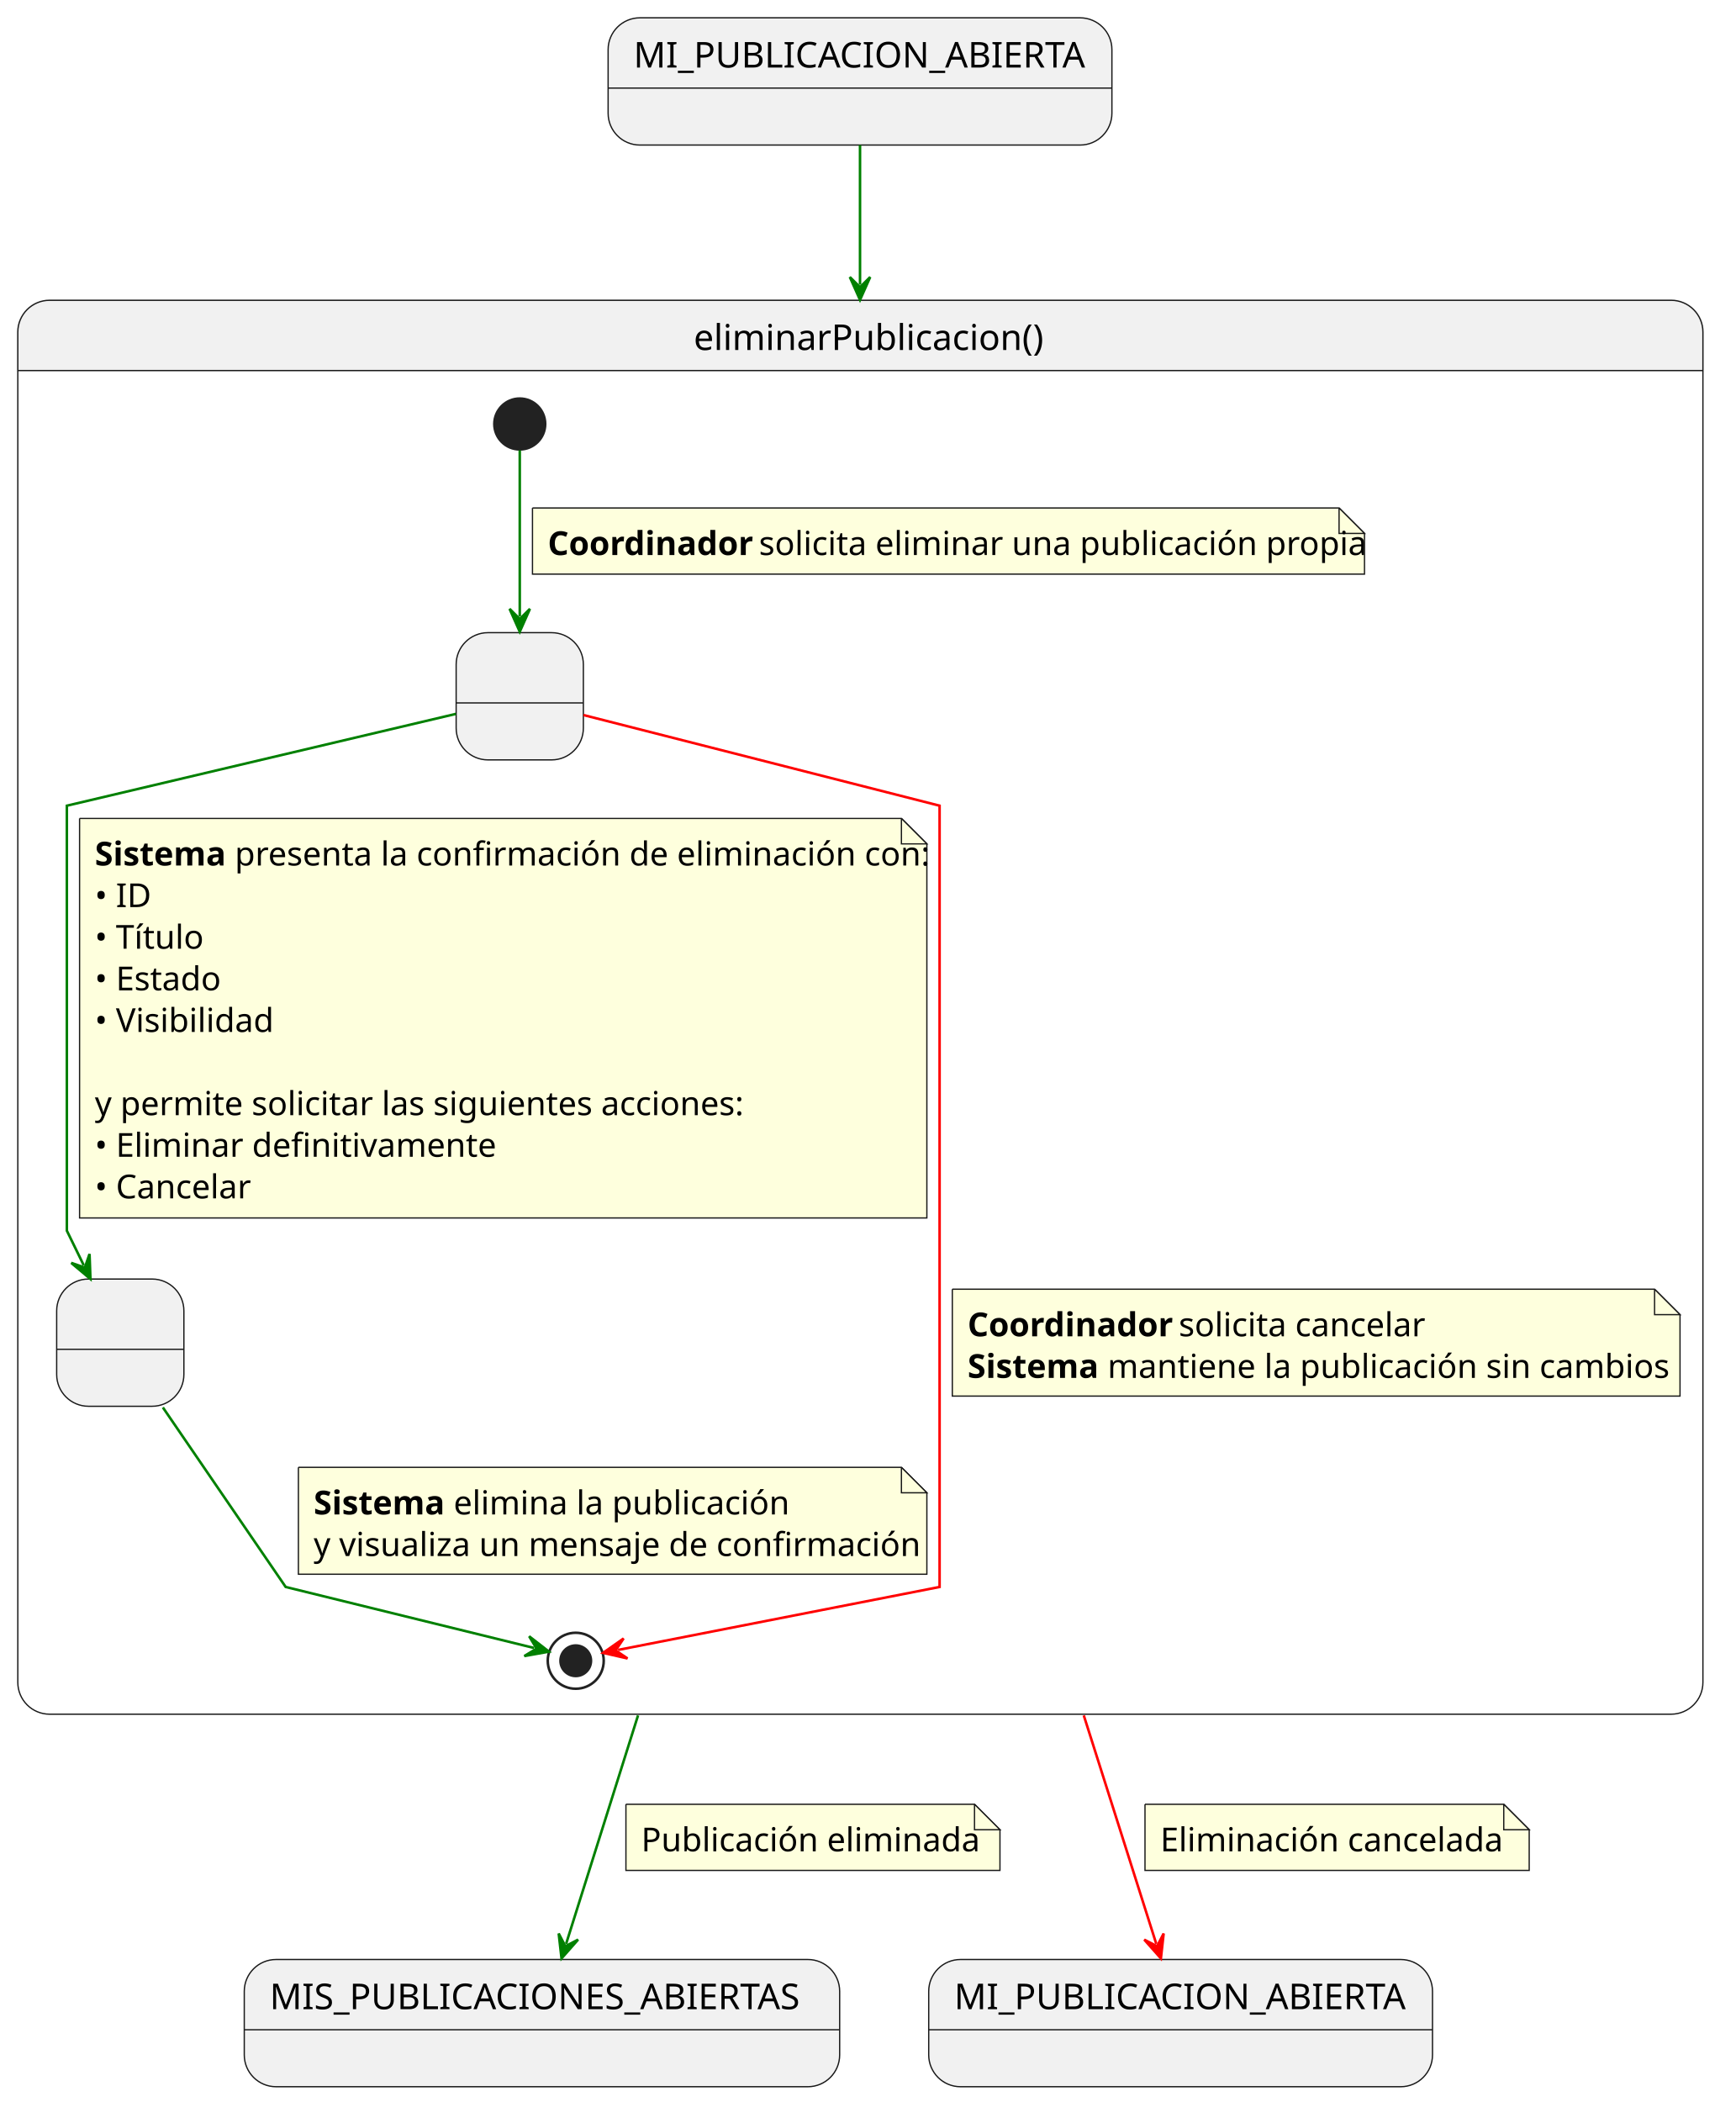
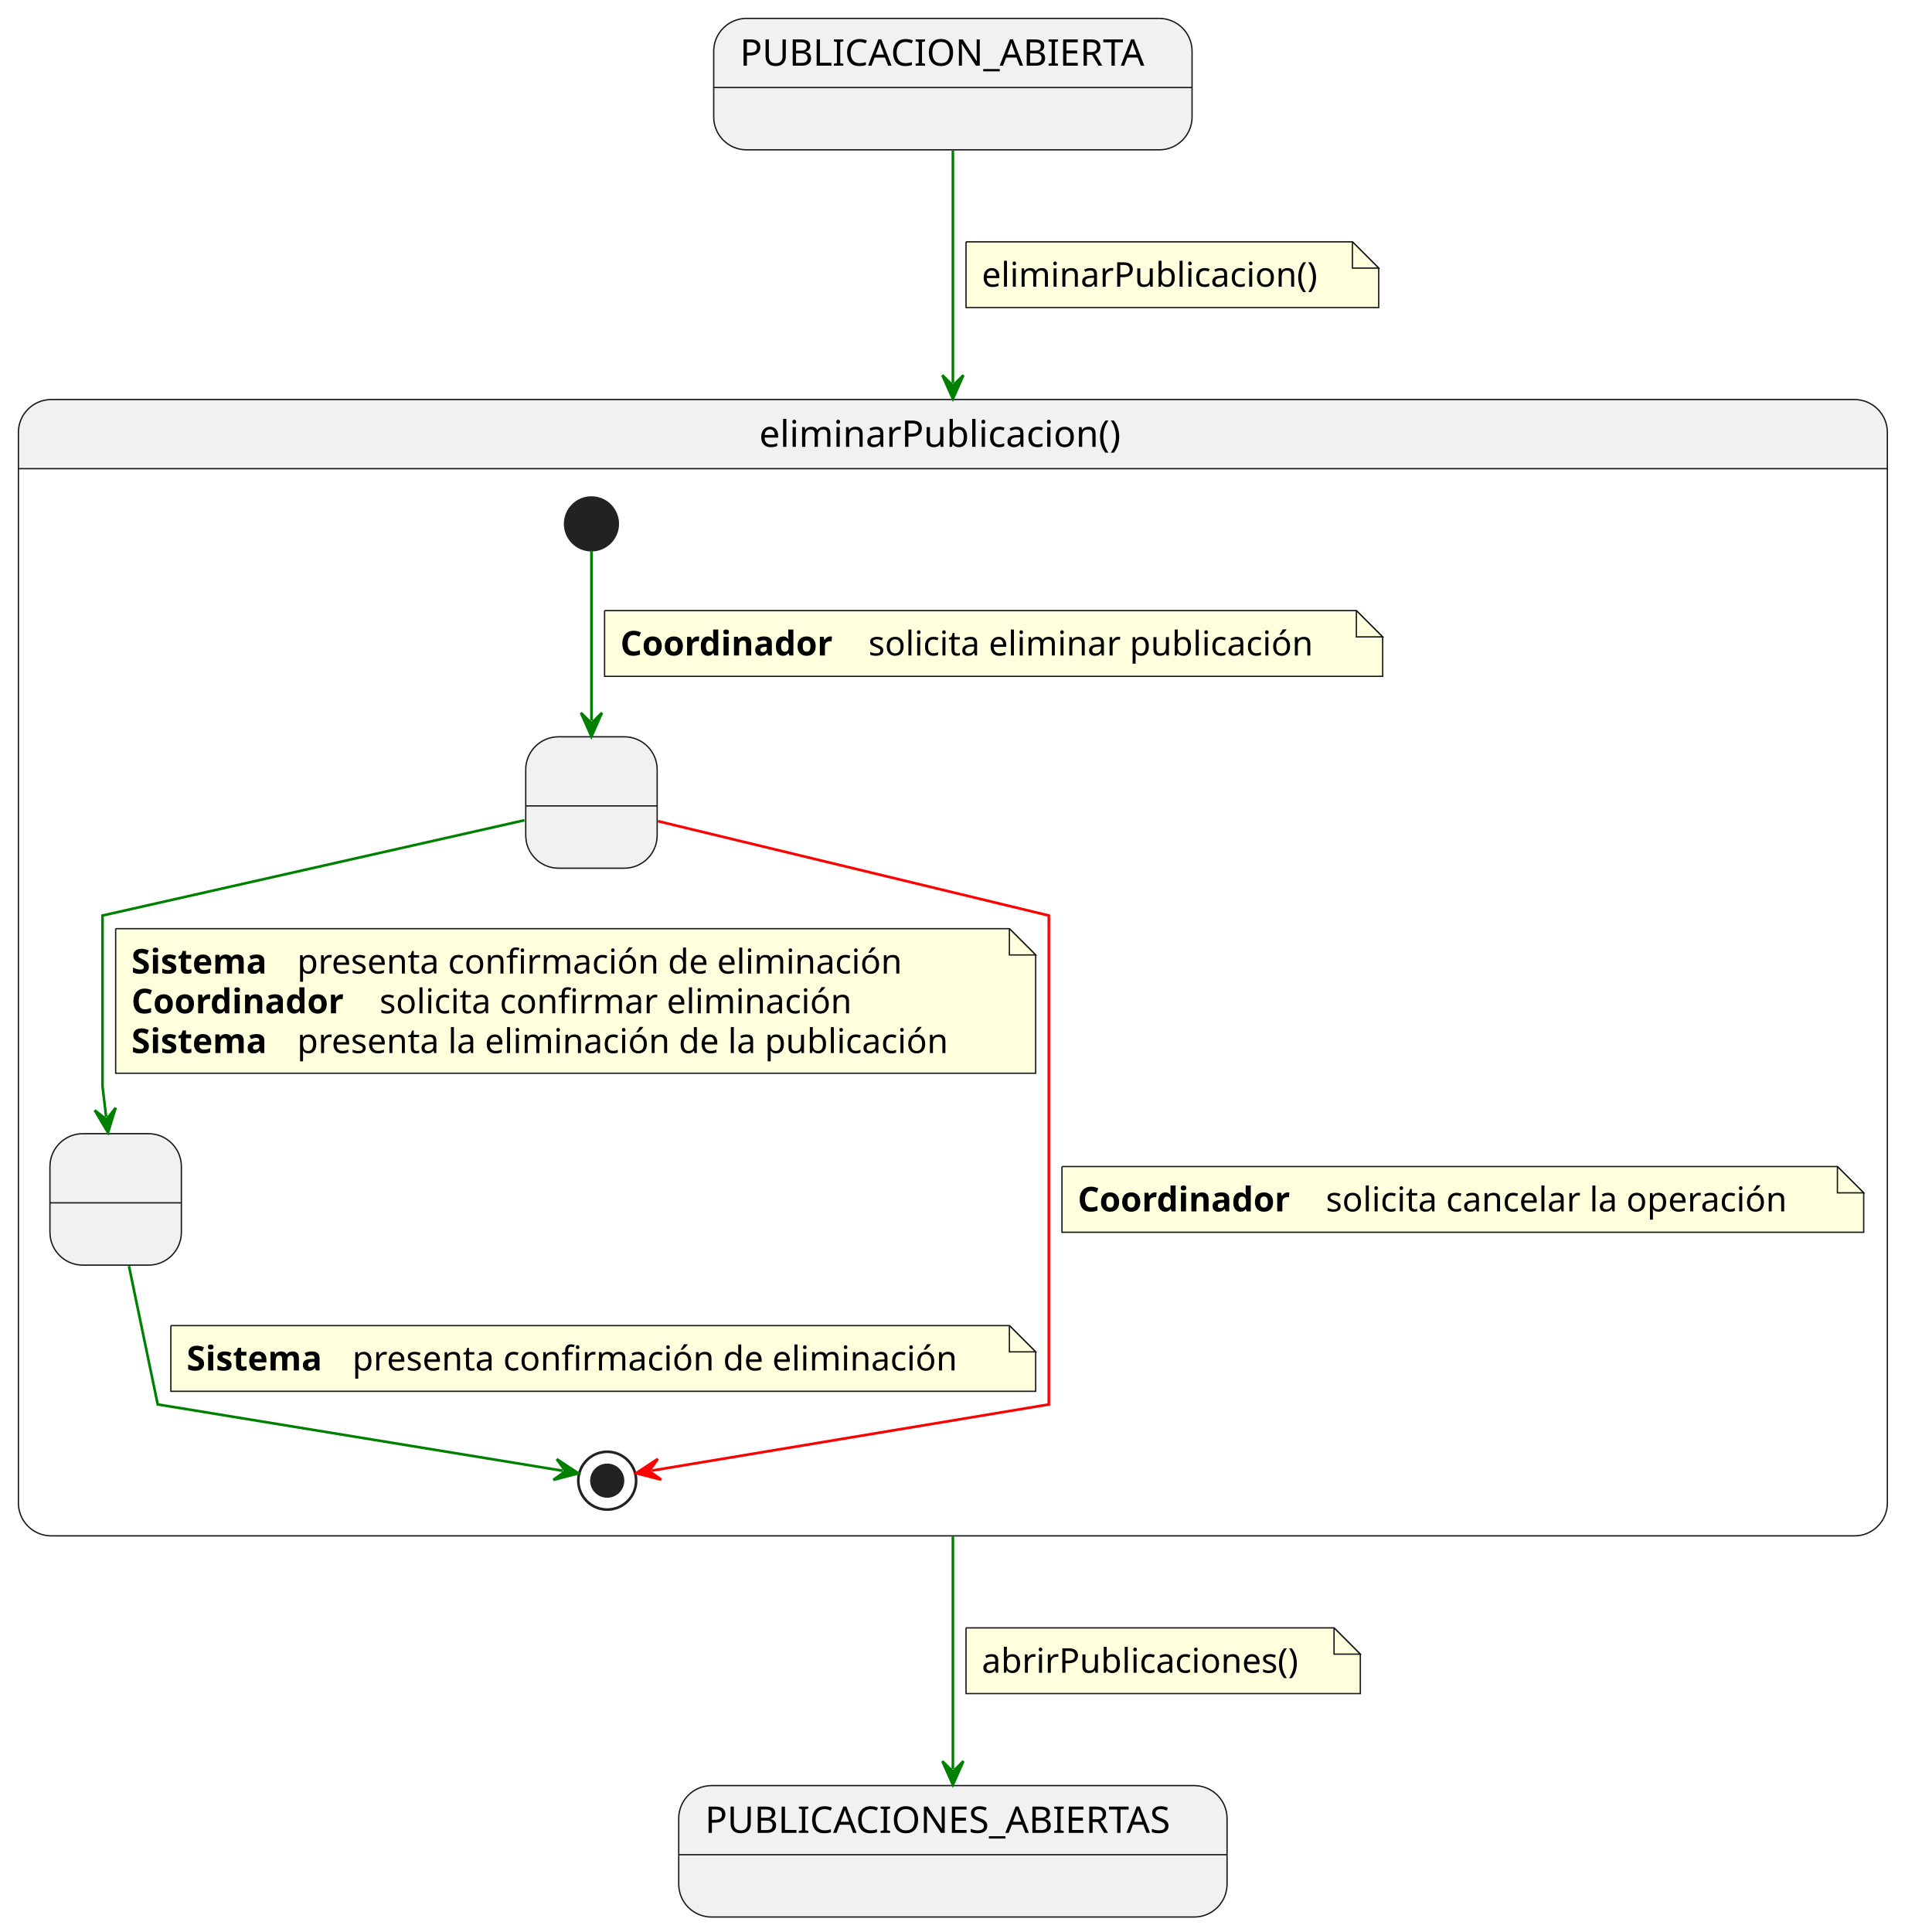
- <svg xmlns="http://www.w3.org/2000/svg" contentStyleType="text/css" height="826px" preserveAspectRatio="none" style="width:682px;height:826px;background:#FFFFFF;" version="1.1" viewBox="0 0 682 826" width="682px" zoomAndPan="magnify">
+ <svg xmlns="http://www.w3.org/2000/svg" contentStyleType="text/css" data-diagram-type="STATE" height="735px" preserveAspectRatio="none" style="width:731px;height:735px;background:#FFFFFF;" version="1.1" viewBox="0 0 731 735" width="731px" zoomAndPan="magnify">
  <defs />
  <g>
-     <g id="in1">
-       <rect fill="#F1F1F1" height="50" rx="12.5" ry="12.5" style="stroke:#181818;stroke-width:0.5;" width="198" x="239" y="7" />
-       <line style="stroke:#181818;stroke-width:0.5;" x1="239" x2="437" y1="34.609" y2="34.609" />
-       <text fill="#000000" font-family="sans-serif" font-size="14" lengthAdjust="spacing" textLength="178" x="249" y="26.533">MI_PUBLICACION_ABIERTA</text>
+     <g>
+       <rect fill="#F1F1F1" height="50" rx="12.5" ry="12.5" style="stroke:#181818;stroke-width:0.5;" width="181.984" x="271.51" y="7" />
+       <line style="stroke:#181818;stroke-width:0.5;" x1="271.51" x2="453.494" y1="33.297" y2="33.297" />
+       <text fill="#000000" font-family="sans-serif" font-size="14" lengthAdjust="spacing" textLength="161.984" x="281.51" y="24.995">PUBLICACION_ABIERTA</text>
    </g>
-     <path d="M19.5,118 L656.774,118 A12.5,12.5 0 0 1 669.274,130.5 L669.274,145.609 L7,145.609 L7,130.5 A12.5,12.5 0 0 1 19.5,118 " fill="#F1F1F1" style="stroke:#F1F1F1;stroke-width:1.0;" />
-     <rect fill="none" height="555.609" rx="12.5" ry="12.5" style="stroke:#181818;stroke-width:0.5;" width="662.274" x="7" y="118" />
-     <line style="stroke:#181818;stroke-width:0.5;" x1="7" x2="669.274" y1="145.609" y2="145.609" />
-     <text fill="#000000" font-family="sans-serif" font-size="14" lengthAdjust="spacing" textLength="131" x="272.637" y="137.533">eliminarPublicacion()</text>
-     <g id="eliminarPublicacion.ConfirmandoEliminacion">
-       <rect fill="#F1F1F1" height="50" rx="12.5" ry="12.5" style="stroke:#181818;stroke-width:0.5;" width="50" x="179.274" y="248.609" />
-       <line style="stroke:#181818;stroke-width:0.5;" x1="179.274" x2="229.274" y1="276.219" y2="276.219" />
-       <text fill="#000000" font-family="sans-serif" font-size="14" lengthAdjust="spacing" textLength="4" x="202.274" y="268.143"> </text>
+     <path d="M19.5,152 L705.5,152 A12.5,12.5 0 0 1 718,164.5 L718,178.297 L7,178.297 L7,164.5 A12.5,12.5 0 0 1 19.5,152" fill="#F1F1F1" />
+     <rect fill="none" height="432.297" rx="12.5" ry="12.5" style="stroke:#181818;stroke-width:0.5;" width="711" x="7" y="152" />
+     <line style="stroke:#181818;stroke-width:0.5;" x1="7" x2="718" y1="178.297" y2="178.297" />
+     <text fill="#000000" font-family="sans-serif" font-size="14" lengthAdjust="spacing" textLength="147.335" x="288.832" y="169.995">eliminarPublicacion()</text>
+     <g>
+       <rect fill="#F1F1F1" height="50" rx="12.5" ry="12.5" style="stroke:#181818;stroke-width:0.5;" width="50" x="200" y="280.297" />
+       <line style="stroke:#181818;stroke-width:0.5;" x1="200" x2="250" y1="306.594" y2="306.594" />
+       <text fill="#000000" font-family="sans-serif" font-size="14" lengthAdjust="spacing" textLength="4.45" x="222.775" y="298.292"> </text>
    </g>
-     <g id="eliminarPublicacion.Eliminando">
-       <rect fill="#F1F1F1" height="50" rx="12.5" ry="12.5" style="stroke:#181818;stroke-width:0.5;" width="50" x="22.273" y="502.609" />
-       <line style="stroke:#181818;stroke-width:0.5;" x1="22.273" x2="72.273" y1="530.219" y2="530.219" />
-       <text fill="#000000" font-family="sans-serif" font-size="14" lengthAdjust="spacing" textLength="4" x="45.273" y="522.143"> </text>
+     <g>
+       <rect fill="#F1F1F1" height="50" rx="12.5" ry="12.5" style="stroke:#181818;stroke-width:0.5;" width="50" x="19" y="431.297" />
+       <line style="stroke:#181818;stroke-width:0.5;" x1="19" x2="69" y1="457.594" y2="457.594" />
+       <text fill="#000000" font-family="sans-serif" font-size="14" lengthAdjust="spacing" textLength="4.45" x="41.775" y="449.292"> </text>
    </g>
-     <ellipse cx="204.274" cy="166.609" fill="#222222" rx="10" ry="10" style="stroke:#222222;stroke-width:1.0;" />
-     <ellipse cx="226.274" cy="652.609" fill="none" rx="11" ry="11" style="stroke:#222222;stroke-width:1.0;" />
-     <ellipse cx="226.274" cy="652.609" fill="#222222" rx="6" ry="6" style="stroke:#222222;stroke-width:1.0;" />
-     <g id="link_*start*eliminarPublicacion_ConfirmandoEliminacion">
-       <path d="M204.274,176.929 C204.274,192.789 204.274,219.519 204.274,242.249 " fill="none" id="*start*eliminarPublicacion-to-ConfirmandoEliminacion" style="stroke:#008000;stroke-width:1.0;" />
-       <polygon fill="#008000" points="204.274,248.249,208.274,239.249,204.274,243.249,200.274,239.249,204.274,248.249" style="stroke:#008000;stroke-width:1.0;" />
-       <path d="M209.274,199.609 L209.274,225.609 L536.274,225.609 L536.274,209.609 L526.274,199.609 L209.274,199.609 " fill="#FEFFDD" style="stroke:#181818;stroke-width:0.5;" />
-       <path d="M526.274,199.609 L526.274,209.609 L536.274,209.609 L526.274,199.609 " fill="#FEFFDD" style="stroke:#181818;stroke-width:0.5;" />
-       <text fill="#000000" font-family="sans-serif" font-size="13" font-weight="bold" lengthAdjust="spacing" textLength="79" x="215.274" y="218.105">Coordinador</text>
-       <text fill="#000000" font-family="sans-serif" font-size="13" lengthAdjust="spacing" textLength="223" x="298.274" y="218.105">solicita eliminar una publicación propia</text>
+     <ellipse cx="225" cy="199.297" fill="#222222" rx="10" ry="10" style="stroke:#222222;stroke-width:1;" />
+     <ellipse cx="231" cy="563.297" fill="none" rx="11" ry="11" style="stroke:#222222;stroke-width:1;" />
+     <ellipse cx="231" cy="563.297" fill="#222222" rx="6" ry="6" style="stroke:#222222;stroke-width:1;" />
+     <g class="link" data-entity-1="ent0003" data-entity-2="ent0004" data-link-type="dependency" data-source-line="14" id="lnk4">
+       <path d="M225,209.527 C225,225.237 225,251.657 225,274.167" fill="none" id="*start*eliminarPublicacion-to-ConfirmandoEliminacion" style="stroke:#008000;stroke-width:1;" />
+       <polygon fill="#008000" points="225,280.167,229,271.167,225,275.167,221,271.167,225,280.167" style="stroke:#008000;stroke-width:1;" />
+       <path d="M230,232.297 L230,257.297 L526,257.297 L526,242.297 L516,232.297 L230,232.297" fill="#FEFFDD" style="stroke:#181818;stroke-width:0.5;" />
+       <path d="M516,232.297 L516,242.297 L526,242.297 L516,232.297" fill="#FEFFDD" style="stroke:#181818;stroke-width:0.5;" />
+       <text fill="#000000" font-family="sans-serif" font-size="13" font-weight="bold" lengthAdjust="spacing" textLength="90.251" x="236" y="249.364">Coordinador</text>
+       <text fill="#000000" font-family="sans-serif" font-size="13" lengthAdjust="spacing" textLength="181.118" x="330.383" y="249.364">solicita eliminar publicación</text>
    </g>
-     <g id="link_ConfirmandoEliminacion_Eliminando">
-       <path d="M179.143,280.539 C130.083,292.119 26.273,316.609 26.273,316.609 C26.273,316.609 26.273,483.609 26.273,483.609 C26.273,483.609 28.101,487.358 32.911,497.208 " fill="none" id="ConfirmandoEliminacion-to-Eliminando" style="stroke:#008000;stroke-width:1.0;" />
-       <polygon fill="#008000" points="35.544,502.599,35.189,492.757,33.349,498.106,28,496.267,35.544,502.599" style="stroke:#008000;stroke-width:1.0;" />
-       <path d="M31.273,321.609 L31.273,478.609 L364.274,478.609 L364.274,331.609 L354.274,321.609 L31.273,321.609 " fill="#FEFFDD" style="stroke:#181818;stroke-width:0.5;" />
-       <path d="M354.274,321.609 L354.274,331.609 L364.274,331.609 L354.274,321.609 " fill="#FEFFDD" style="stroke:#181818;stroke-width:0.5;" />
-       <text fill="#000000" font-family="sans-serif" font-size="13" font-weight="bold" lengthAdjust="spacing" textLength="51" x="37.273" y="340.104">Sistema</text>
-       <text fill="#000000" font-family="sans-serif" font-size="13" lengthAdjust="spacing" textLength="257" x="92.273" y="340.104">presenta la confirmación de eliminación con:</text>
-       <text fill="#000000" font-family="sans-serif" font-size="13" lengthAdjust="spacing" textLength="21" x="37.273" y="356.456">• ID</text>
-       <text fill="#000000" font-family="sans-serif" font-size="13" lengthAdjust="spacing" textLength="40" x="37.273" y="372.808">• Título</text>
-       <text fill="#000000" font-family="sans-serif" font-size="13" lengthAdjust="spacing" textLength="50" x="37.273" y="389.159">• Estado</text>
-       <text fill="#000000" font-family="sans-serif" font-size="13" lengthAdjust="spacing" textLength="68" x="37.273" y="405.511">• Visibilidad</text>
-       <text fill="#000000" font-family="sans-serif" font-size="13" lengthAdjust="spacing" textLength="4" x="37.273" y="421.862"> </text>
-       <text fill="#000000" font-family="sans-serif" font-size="13" lengthAdjust="spacing" textLength="247" x="37.273" y="438.214">y permite solicitar las siguientes acciones:</text>
-       <text fill="#000000" font-family="sans-serif" font-size="13" lengthAdjust="spacing" textLength="145" x="37.273" y="454.565">• Eliminar definitivamente</text>
-       <text fill="#000000" font-family="sans-serif" font-size="13" lengthAdjust="spacing" textLength="60" x="37.273" y="470.917">• Cancelar</text>
+     <g class="link" data-entity-1="ent0004" data-entity-2="ent0005" data-link-type="dependency" data-source-line="19" id="lnk5">
+       <path d="M199.53,312.047 C148.59,323.547 39,348.297 39,348.297 C39,348.297 39,413.297 39,413.297 C39,413.297 39.281,415.669 40.381,424.909" fill="none" id="ConfirmandoEliminacion-to-PublicacionEliminada" style="stroke:#008000;stroke-width:1;" />
+       <polygon fill="#008000" points="41.09,430.867,43.998,421.457,40.499,425.902,36.054,422.403,41.09,430.867" style="stroke:#008000;stroke-width:1;" />
+       <path d="M44,353.297 L44,408.297 L394,408.297 L394,363.297 L384,353.297 L44,353.297" fill="#FEFFDD" style="stroke:#181818;stroke-width:0.5;" />
+       <path d="M384,353.297 L384,363.297 L394,363.297 L384,353.297" fill="#FEFFDD" style="stroke:#181818;stroke-width:0.5;" />
+       <text fill="#000000" font-family="sans-serif" font-size="13" font-weight="bold" lengthAdjust="spacing" textLength="58.906" x="50" y="370.364">Sistema</text>
+       <text fill="#000000" font-family="sans-serif" font-size="13" lengthAdjust="spacing" textLength="245.426" x="113.039" y="370.364">presenta confirmación de eliminación</text>
+       <text fill="#000000" font-family="sans-serif" font-size="13" font-weight="bold" lengthAdjust="spacing" textLength="90.251" x="50" y="385.497">Coordinador</text>
+       <text fill="#000000" font-family="sans-serif" font-size="13" lengthAdjust="spacing" textLength="191.541" x="144.383" y="385.497">solicita confirmar eliminación</text>
+       <text fill="#000000" font-family="sans-serif" font-size="13" font-weight="bold" lengthAdjust="spacing" textLength="58.906" x="50" y="400.629">Sistema</text>
+       <text fill="#000000" font-family="sans-serif" font-size="13" lengthAdjust="spacing" textLength="266.424" x="113.039" y="400.629">presenta la eliminación de la publicación</text>
    </g>
-     <g id="link_Eliminando_*end*eliminarPublicacion">
-       <path d="M64.013,553.069 C83.273,581.219 112.273,623.609 112.273,623.609 C112.273,623.609 181.707,640.657 209.927,647.596 " fill="none" id="Eliminando-to-*end*eliminarPublicacion" style="stroke:#008000;stroke-width:1.0;" />
-       <polygon fill="#008000" points="215.754,649.029,207.969,642.996,210.898,647.835,206.059,650.764,215.754,649.029" style="stroke:#008000;stroke-width:1.0;" />
-       <path d="M117.273,576.609 L117.273,618.609 L364.274,618.609 L364.274,586.609 L354.274,576.609 L117.273,576.609 " fill="#FEFFDD" style="stroke:#181818;stroke-width:0.5;" />
-       <path d="M354.274,576.609 L354.274,586.609 L364.274,586.609 L354.274,576.609 " fill="#FEFFDD" style="stroke:#181818;stroke-width:0.5;" />
-       <text fill="#000000" font-family="sans-serif" font-size="13" font-weight="bold" lengthAdjust="spacing" textLength="51" x="123.273" y="595.105">Sistema</text>
-       <text fill="#000000" font-family="sans-serif" font-size="13" lengthAdjust="spacing" textLength="124" x="178.274" y="595.105">elimina la publicación</text>
-       <text fill="#000000" font-family="sans-serif" font-size="13" lengthAdjust="spacing" textLength="226" x="123.273" y="611.456">y visualiza un mensaje de confirmación</text>
+     <g class="link" data-entity-1="ent0004" data-entity-2="ent0006" data-link-type="dependency" data-source-line="26" id="lnk7">
+       <path d="M250.3,312.407 C298.56,324.057 399,348.297 399,348.297 C399,348.297 399,534.297 399,534.297 C399,534.297 285.318,553.24 247.938,559.471" fill="none" id="ConfirmandoEliminacion-to-*end*eliminarPublicacion" style="stroke:#FF0000;stroke-width:1;" />
+       <polygon fill="#FF0000" points="242.02,560.457,251.555,562.923,246.952,559.635,250.24,555.032,242.02,560.457" style="stroke:#FF0000;stroke-width:1;" />
+       <path d="M404,443.797 L404,468.797 L709,468.797 L709,453.797 L699,443.797 L404,443.797" fill="#FEFFDD" style="stroke:#181818;stroke-width:0.5;" />
+       <path d="M699,443.797 L699,453.797 L709,453.797 L699,443.797" fill="#FEFFDD" style="stroke:#181818;stroke-width:0.5;" />
+       <text fill="#000000" font-family="sans-serif" font-size="13" font-weight="bold" lengthAdjust="spacing" textLength="90.251" x="410" y="460.864">Coordinador</text>
+       <text fill="#000000" font-family="sans-serif" font-size="13" lengthAdjust="spacing" textLength="189.636" x="504.383" y="460.864">solicita cancelar la operación</text>
    </g>
-     <g id="link_ConfirmandoEliminacion_*end*eliminarPublicacion">
-       <path d="M229.333,280.989 C275.493,292.739 369.274,316.609 369.274,316.609 C369.274,316.609 369.274,623.609 369.274,623.609 C369.274,623.609 276.161,641.835 242.911,648.355 " fill="none" id="ConfirmandoEliminacion-to-*end*eliminarPublicacion" style="stroke:#FF0000;stroke-width:1.0;" />
-       <polygon fill="#FF0000" points="237.024,649.509,246.625,651.703,241.93,648.547,245.086,643.852,237.024,649.509" style="stroke:#FF0000;stroke-width:1.0;" />
-       <path d="M374.274,506.609 L374.274,548.609 L660.274,548.609 L660.274,516.609 L650.274,506.609 L374.274,506.609 " fill="#FEFFDD" style="stroke:#181818;stroke-width:0.5;" />
-       <path d="M650.274,506.609 L650.274,516.609 L660.274,516.609 L650.274,506.609 " fill="#FEFFDD" style="stroke:#181818;stroke-width:0.5;" />
-       <text fill="#000000" font-family="sans-serif" font-size="13" font-weight="bold" lengthAdjust="spacing" textLength="79" x="380.274" y="525.105">Coordinador</text>
-       <text fill="#000000" font-family="sans-serif" font-size="13" lengthAdjust="spacing" textLength="94" x="463.274" y="525.105">solicita cancelar</text>
-       <text fill="#000000" font-family="sans-serif" font-size="13" font-weight="bold" lengthAdjust="spacing" textLength="51" x="380.274" y="541.456">Sistema</text>
-       <text fill="#000000" font-family="sans-serif" font-size="13" lengthAdjust="spacing" textLength="210" x="435.274" y="541.456">mantiene la publicación sin cambios</text>
+     <g class="link" data-entity-1="ent0005" data-entity-2="ent0006" data-link-type="dependency" data-source-line="31" id="lnk8">
+       <path d="M49.06,481.657 C53.75,504.217 60,534.297 60,534.297 C60,534.297 176.379,553.357 214.119,559.537" fill="none" id="PublicacionEliminada-to-*end*eliminarPublicacion" style="stroke:#008000;stroke-width:1;" />
+       <polygon fill="#008000" points="220.04,560.507,211.805,555.105,215.106,559.699,210.512,563,220.04,560.507" style="stroke:#008000;stroke-width:1;" />
+       <path d="M65,504.297 L65,529.297 L394,529.297 L394,514.297 L384,504.297 L65,504.297" fill="#FEFFDD" style="stroke:#181818;stroke-width:0.5;" />
+       <path d="M384,504.297 L384,514.297 L394,514.297 L384,504.297" fill="#FEFFDD" style="stroke:#181818;stroke-width:0.5;" />
+       <text fill="#000000" font-family="sans-serif" font-size="13" font-weight="bold" lengthAdjust="spacing" textLength="58.906" x="71" y="521.364">Sistema</text>
+       <text fill="#000000" font-family="sans-serif" font-size="13" lengthAdjust="spacing" textLength="245.426" x="134.039" y="521.364">presenta confirmación de eliminación</text>
    </g>
-     <g id="MIS_PUBLICACIONES_ABIERTAS">
-       <rect fill="#F1F1F1" height="50" rx="12.5" ry="12.5" style="stroke:#181818;stroke-width:0.5;" width="234" x="96" y="770" />
-       <line style="stroke:#181818;stroke-width:0.5;" x1="96" x2="330" y1="797.609" y2="797.609" />
-       <text fill="#000000" font-family="sans-serif" font-size="14" lengthAdjust="spacing" textLength="214" x="106" y="789.533">MIS_PUBLICACIONES_ABIERTAS</text>
+     <g>
+       <rect fill="#F1F1F1" height="50" rx="12.5" ry="12.5" style="stroke:#181818;stroke-width:0.5;" width="208.603" x="258.2" y="679.3" />
+       <line style="stroke:#181818;stroke-width:0.5;" x1="258.2" x2="466.803" y1="705.597" y2="705.597" />
+       <text fill="#000000" font-family="sans-serif" font-size="14" lengthAdjust="spacing" textLength="188.603" x="268.2" y="697.295">PUBLICACIONES_ABIERTAS</text>
    </g>
-     <g id="MI_PUBLICACION_ABIERTA">
-       <rect fill="#F1F1F1" height="50" rx="12.5" ry="12.5" style="stroke:#181818;stroke-width:0.5;" width="198" x="365" y="770" />
-       <line style="stroke:#181818;stroke-width:0.5;" x1="365" x2="563" y1="797.609" y2="797.609" />
-       <text fill="#000000" font-family="sans-serif" font-size="14" lengthAdjust="spacing" textLength="178" x="375" y="789.533">MI_PUBLICACION_ABIERTA</text>
+     <g class="link" data-entity-1="ent0002" data-entity-2="ent0003" data-link-type="dependency" data-source-line="4" id="lnk2">
+       <path d="M362.5,57.3 C362.5,79.15 362.5,107.61 362.5,145.74" fill="none" id="in2-to-eliminarPublicacion" style="stroke:#008000;stroke-width:1;" />
+       <polygon fill="#008000" points="362.5,151.74,366.5,142.74,362.5,146.74,358.5,142.74,362.5,151.74" style="stroke:#008000;stroke-width:1;" />
+       <path d="M367.5,92 L367.5,117 L524.5,117 L524.5,102 L514.5,92 L367.5,92" fill="#FEFFDD" style="stroke:#181818;stroke-width:0.5;" />
+       <path d="M514.5,92 L514.5,102 L524.5,102 L514.5,92" fill="#FEFFDD" style="stroke:#181818;stroke-width:0.5;" />
+       <text fill="#000000" font-family="sans-serif" font-size="13" lengthAdjust="spacing" textLength="136.811" x="373.5" y="109.067">eliminarPublicacion()</text>
    </g>
-     <g id="link_in1_eliminarPublicacion">
-       <path d="M338,57.03 C338,72.11 338,87.33 338,111.86 " fill="none" id="in1-to-eliminarPublicacion" style="stroke:#008000;stroke-width:1.0;" />
-       <polygon fill="#008000" points="338,117.86,342,108.86,338,112.86,334,108.86,338,117.86" style="stroke:#008000;stroke-width:1.0;" />
-     </g>
-     <g id="link_eliminarPublicacion_MIS_PUBLICACIONES_ABIERTAS">
-       <path d="M250.76,674.08 C238.38,713.4 229.342,742.087 222.492,763.847 " fill="none" id="eliminarPublicacion-to-MIS_PUBLICACIONES_ABIERTAS" style="stroke:#008000;stroke-width:1.0;" />
-       <polygon fill="#008000" points="220.69,769.57,227.208,762.186,222.191,764.801,219.577,759.784,220.69,769.57" style="stroke:#008000;stroke-width:1.0;" />
-       <path d="M246,709 L246,735 L393,735 L393,719 L383,709 L246,709 " fill="#FEFFDD" style="stroke:#181818;stroke-width:0.5;" />
-       <path d="M383,709 L383,719 L393,719 L383,709 " fill="#FEFFDD" style="stroke:#181818;stroke-width:0.5;" />
-       <text fill="#000000" font-family="sans-serif" font-size="13" lengthAdjust="spacing" textLength="126" x="252" y="727.495">Publicación eliminada</text>
-     </g>
-     <g id="link_eliminarPublicacion_MI_PUBLICACION_ABIERTA">
-       <path d="M425.94,674.08 C438.42,713.4 447.524,742.091 454.434,763.851 " fill="none" id="eliminarPublicacion-to-MI_PUBLICACION_ABIERTA" style="stroke:#FF0000;stroke-width:1.0;" />
-       <polygon fill="#FF0000" points="456.25,769.57,457.338,759.782,454.737,764.804,449.714,762.203,456.25,769.57" style="stroke:#FF0000;stroke-width:1.0;" />
-       <path d="M450,709 L450,735 L601,735 L601,719 L591,709 L450,709 " fill="#FEFFDD" style="stroke:#181818;stroke-width:0.5;" />
-       <path d="M591,709 L591,719 L601,719 L591,709 " fill="#FEFFDD" style="stroke:#181818;stroke-width:0.5;" />
-       <text fill="#000000" font-family="sans-serif" font-size="13" lengthAdjust="spacing" textLength="130" x="456" y="727.495">Eliminación cancelada</text>
+     <g class="link" data-entity-1="ent0003" data-entity-2="ent0009" data-link-type="dependency" data-source-line="39" id="lnk10">
+       <path d="M362.5,584.55 C362.5,622.69 362.5,651.15 362.5,673" fill="none" id="eliminarPublicacion-to-PUBLICACIONES_ABIERTAS" style="stroke:#008000;stroke-width:1;" />
+       <polygon fill="#008000" points="362.5,679,366.5,670,362.5,674,358.5,670,362.5,679" style="stroke:#008000;stroke-width:1;" />
+       <path d="M367.5,619.3 L367.5,644.3 L517.5,644.3 L517.5,629.3 L507.5,619.3 L367.5,619.3" fill="#FEFFDD" style="stroke:#181818;stroke-width:0.5;" />
+       <path d="M507.5,619.3 L507.5,629.3 L517.5,629.3 L507.5,619.3" fill="#FEFFDD" style="stroke:#181818;stroke-width:0.5;" />
+       <text fill="#000000" font-family="sans-serif" font-size="13" lengthAdjust="spacing" textLength="129.054" x="373.5" y="636.367">abrirPublicaciones()</text>
    </g>
  </g>
</svg>
